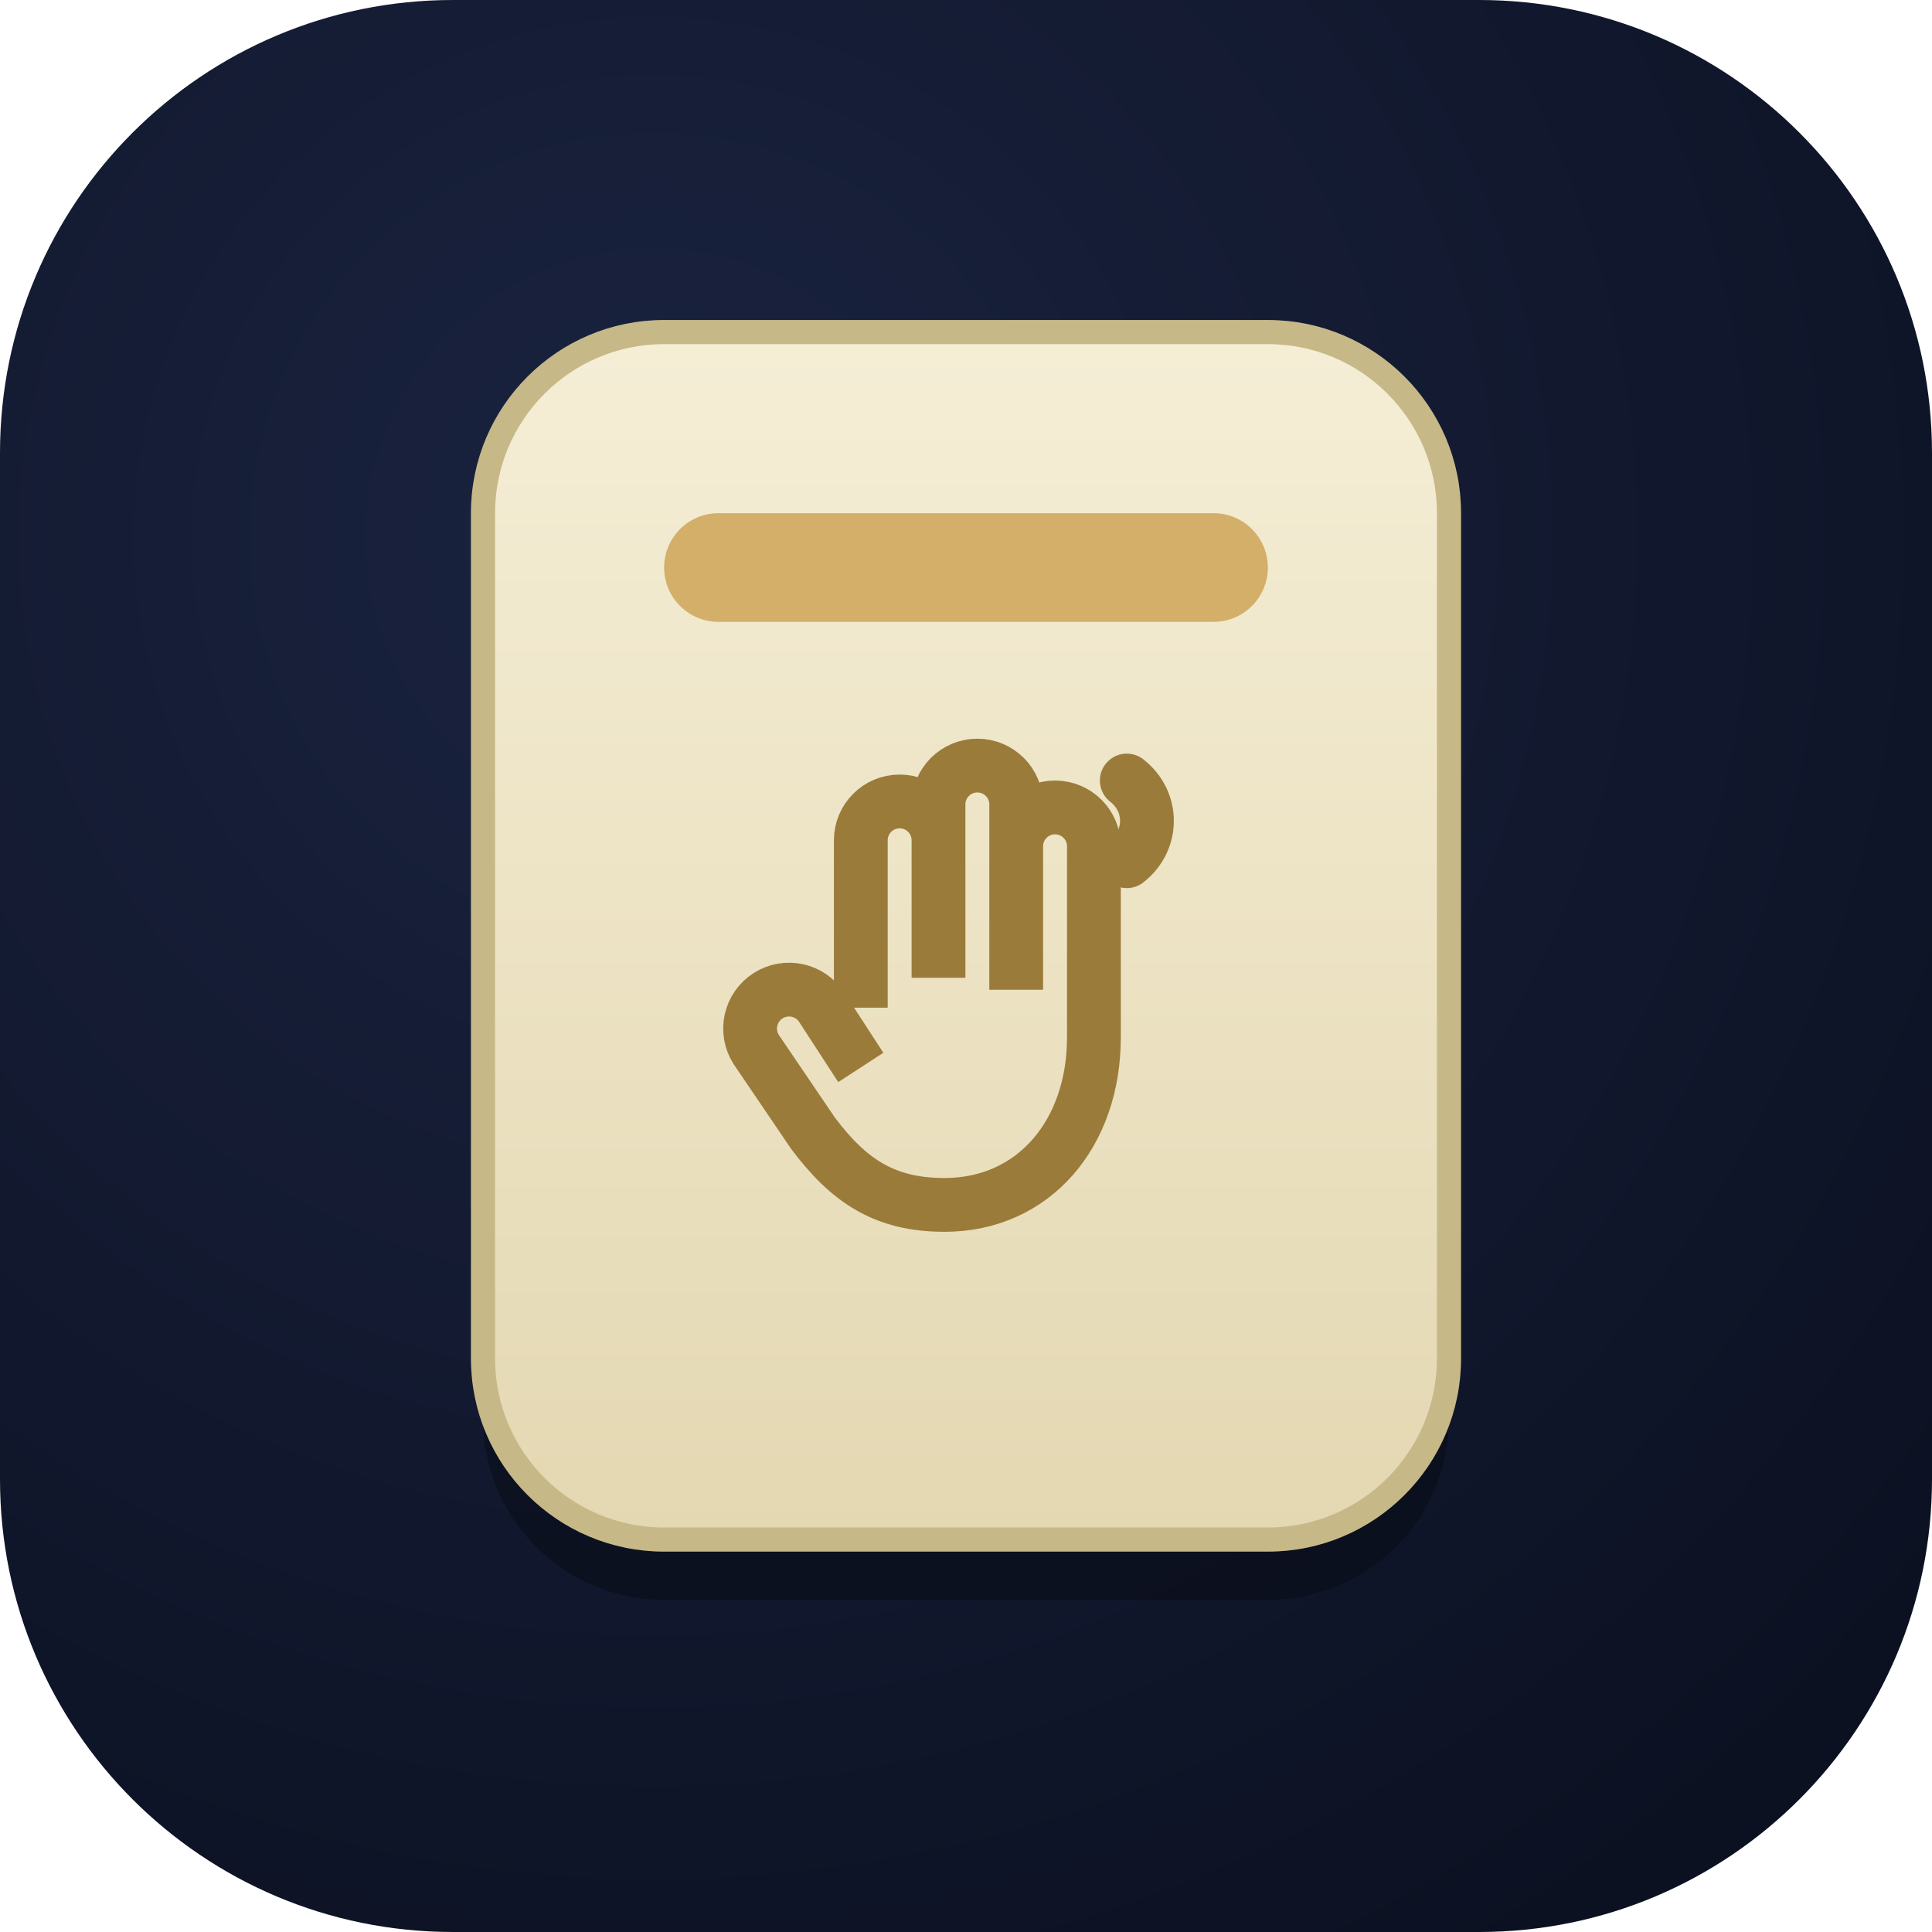
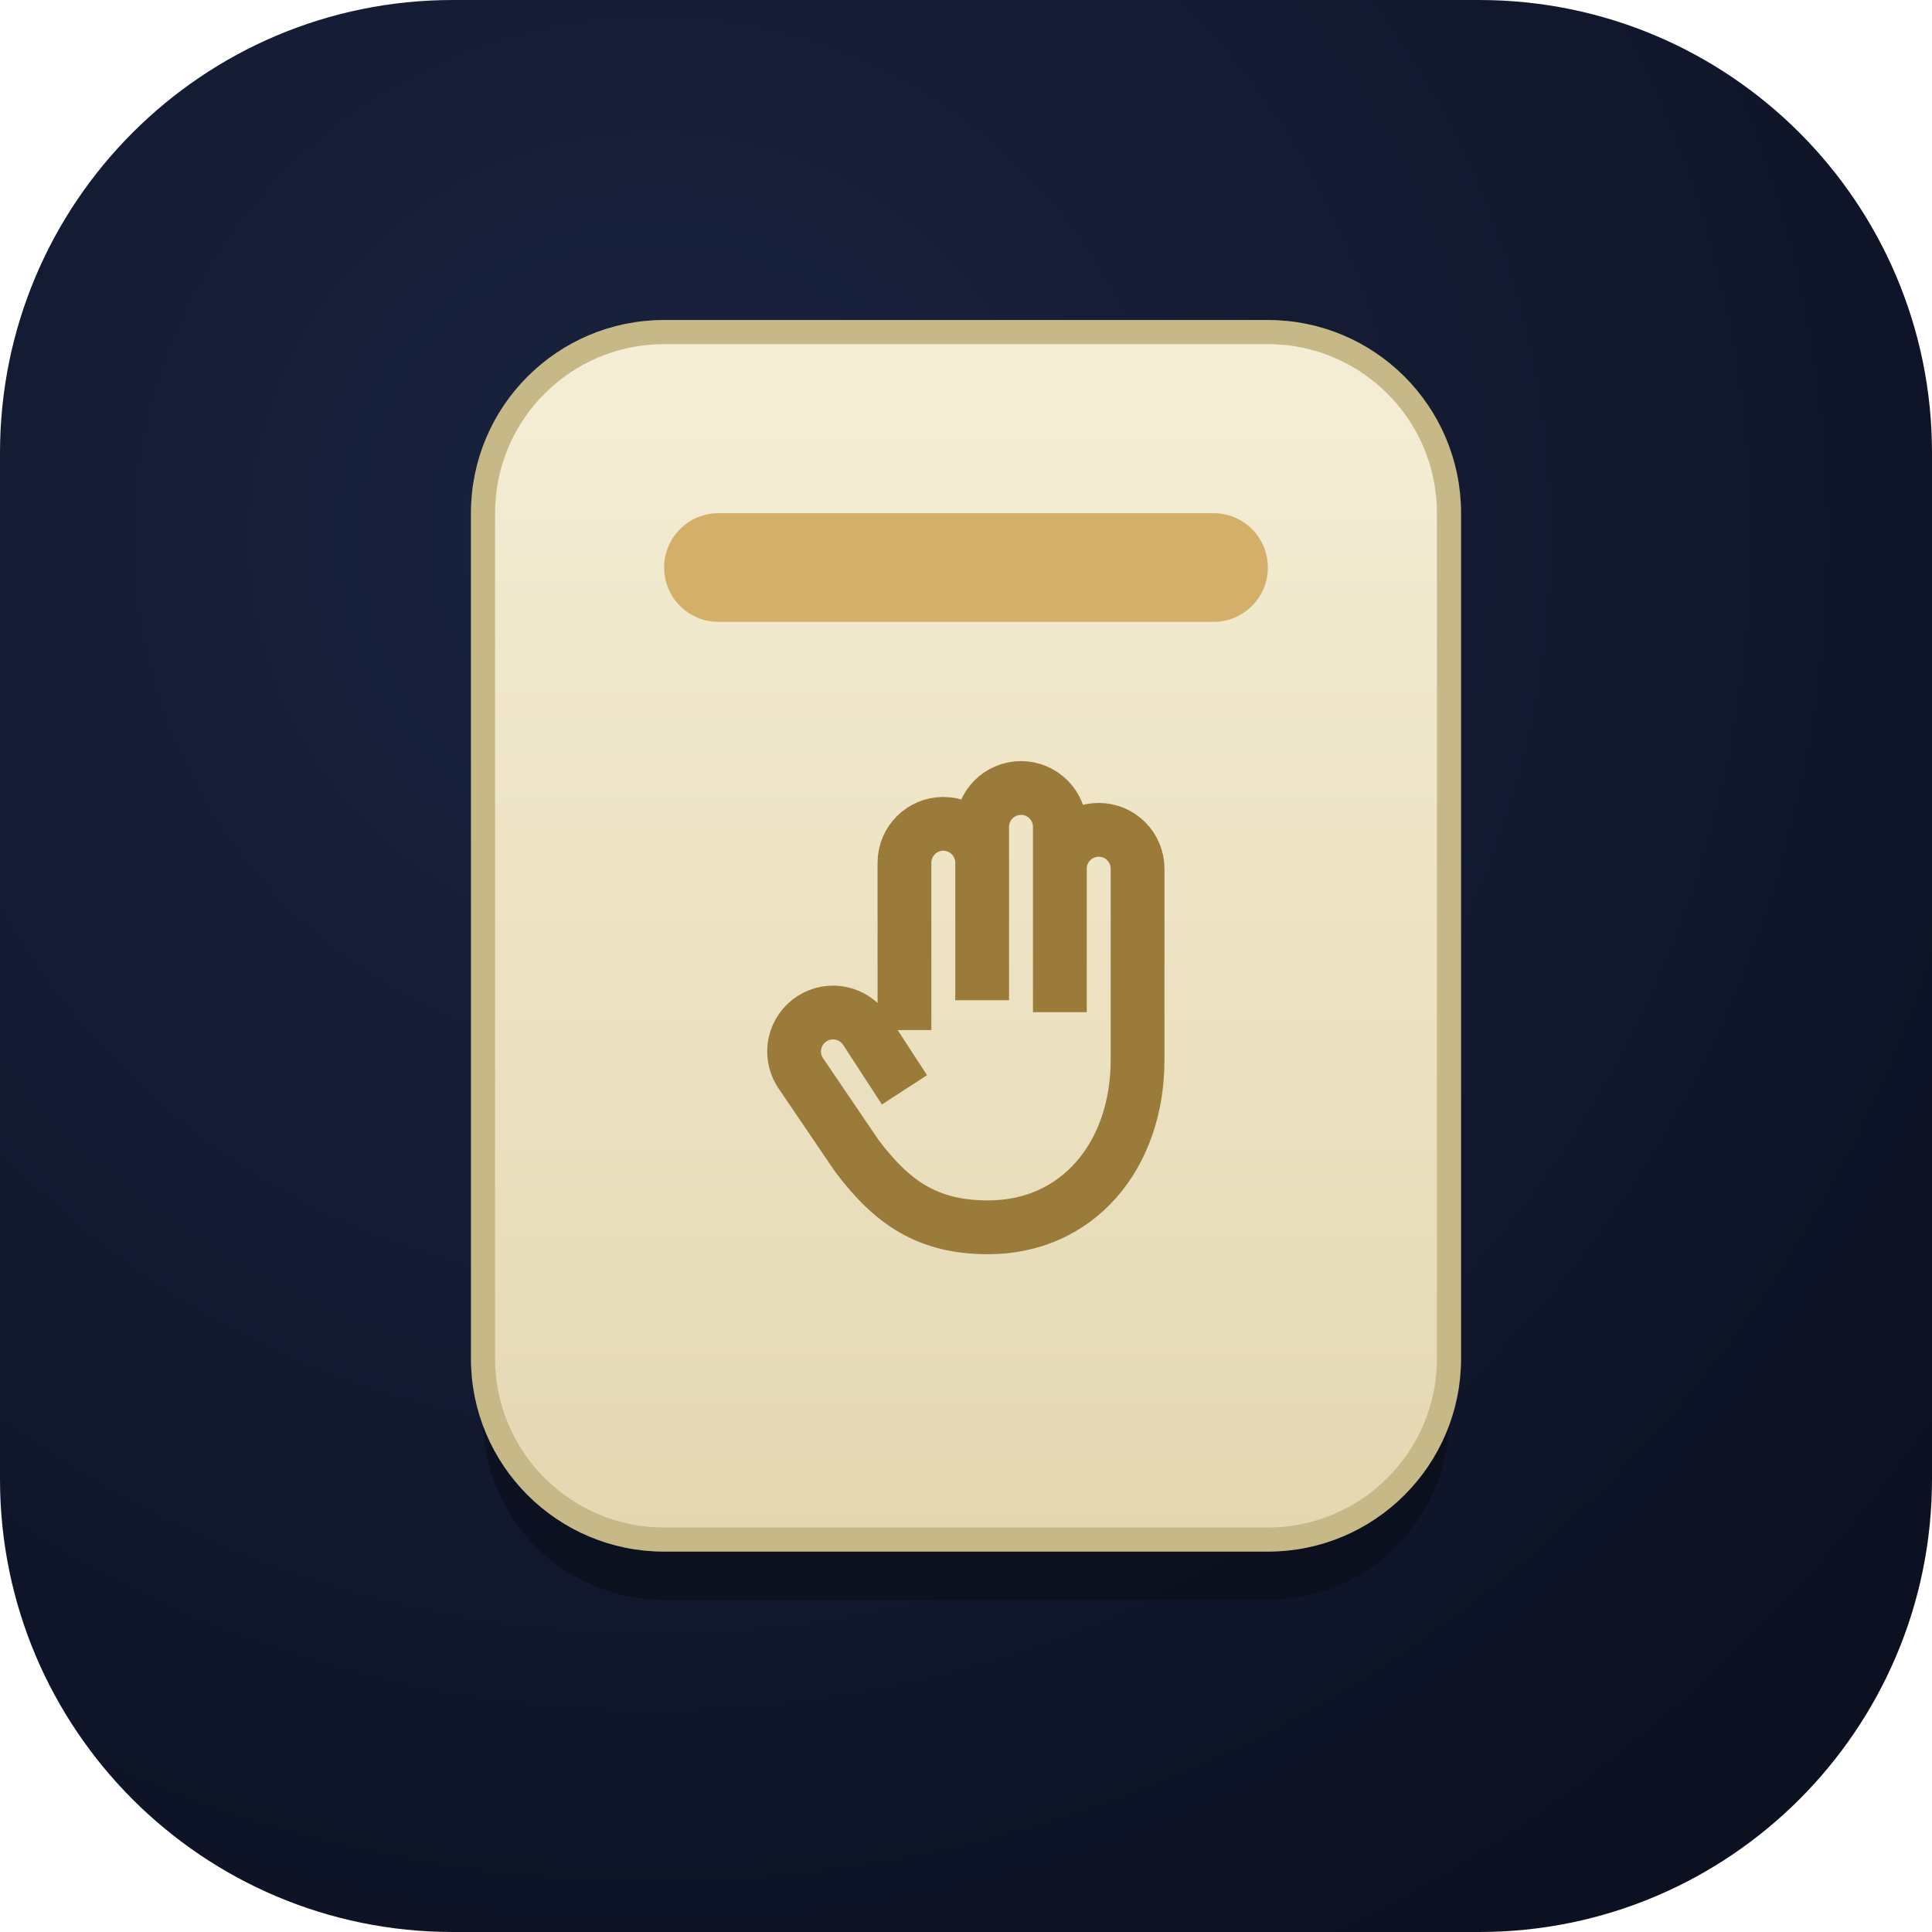
<svg xmlns="http://www.w3.org/2000/svg" width="64" height="64" viewBox="0 0 64 64">
  <defs>
    <radialGradient id="tile" cx="34%" cy="28%" r="95%">
      <stop offset="0%" stop-color="#1a2340" />
      <stop offset="100%" stop-color="#0a0f1e" />
    </radialGradient>
    <linearGradient id="cream" x1="0" y1="0" x2="0" y2="1">
      <stop offset="0%" stop-color="#f5eed6" />
      <stop offset="100%" stop-color="#e4d8b2" />
    </linearGradient>
  </defs>
  <rect width="64" height="64" rx="15" fill="url(#tile)" />
  <g>
    <rect x="16" y="13" width="32" height="40" rx="6" fill="#000000" opacity="0.28" />
    <rect x="16" y="11" width="32" height="40" rx="6" fill="url(#cream)" stroke="#c7b888" stroke-width="0.8" />
    <rect x="22" y="17" width="20" height="3.6" rx="1.8" fill="#d4af6a" />
-     <g transform="translate(20.1,21.5) scale(0.99)" fill="none" stroke="#9a7b3a" stroke-width="1.8" stroke-linejoin="round">
-       <path d="M8.5 12V6.4a1.3 1.3 0 012.6 0V11M11.1 11V5.2a1.3 1.3 0 012.6 0V11M13.7 11.4V6.6a1.3 1.3 0 012.6 0V13c0 3.2-2 5.6-5 5.6-2 0-3.2-.8-4.4-2.4L5 13.4a1.3 1.3 0 012.2-1.4L8.5 14" />
-       <path d="M17.4 4.4c.9.7.9 2 0 2.7" stroke-linecap="round" />
+     <g id="gl-effort" transform="translate(20.1,21.5) scale(0.99)" fill="none" stroke="#9a7b3a" stroke-width="1.8" stroke-linejoin="round">
+       <path d="M 9.961,12.75 V 7.15 a 1.3,1.3 0 0 1 2.6,0 V 11.75 m 0,0 V 5.95 a 1.3,1.3 0 0 1 2.6,0 V 11.75 m 0,0.4 V 7.35 a 1.3,1.3 0 0 1 2.6,0 V 13.75 c 0,3.2 -2,5.6 -5,5.6 -2,0 -3.2,-0.8 -4.4,-2.4 l -1.9,-2.8 a 1.304,1.304 0 0 1 2.2,-1.4 l 1.3,2" id="path1" />
    </g>
  </g>
</svg>
